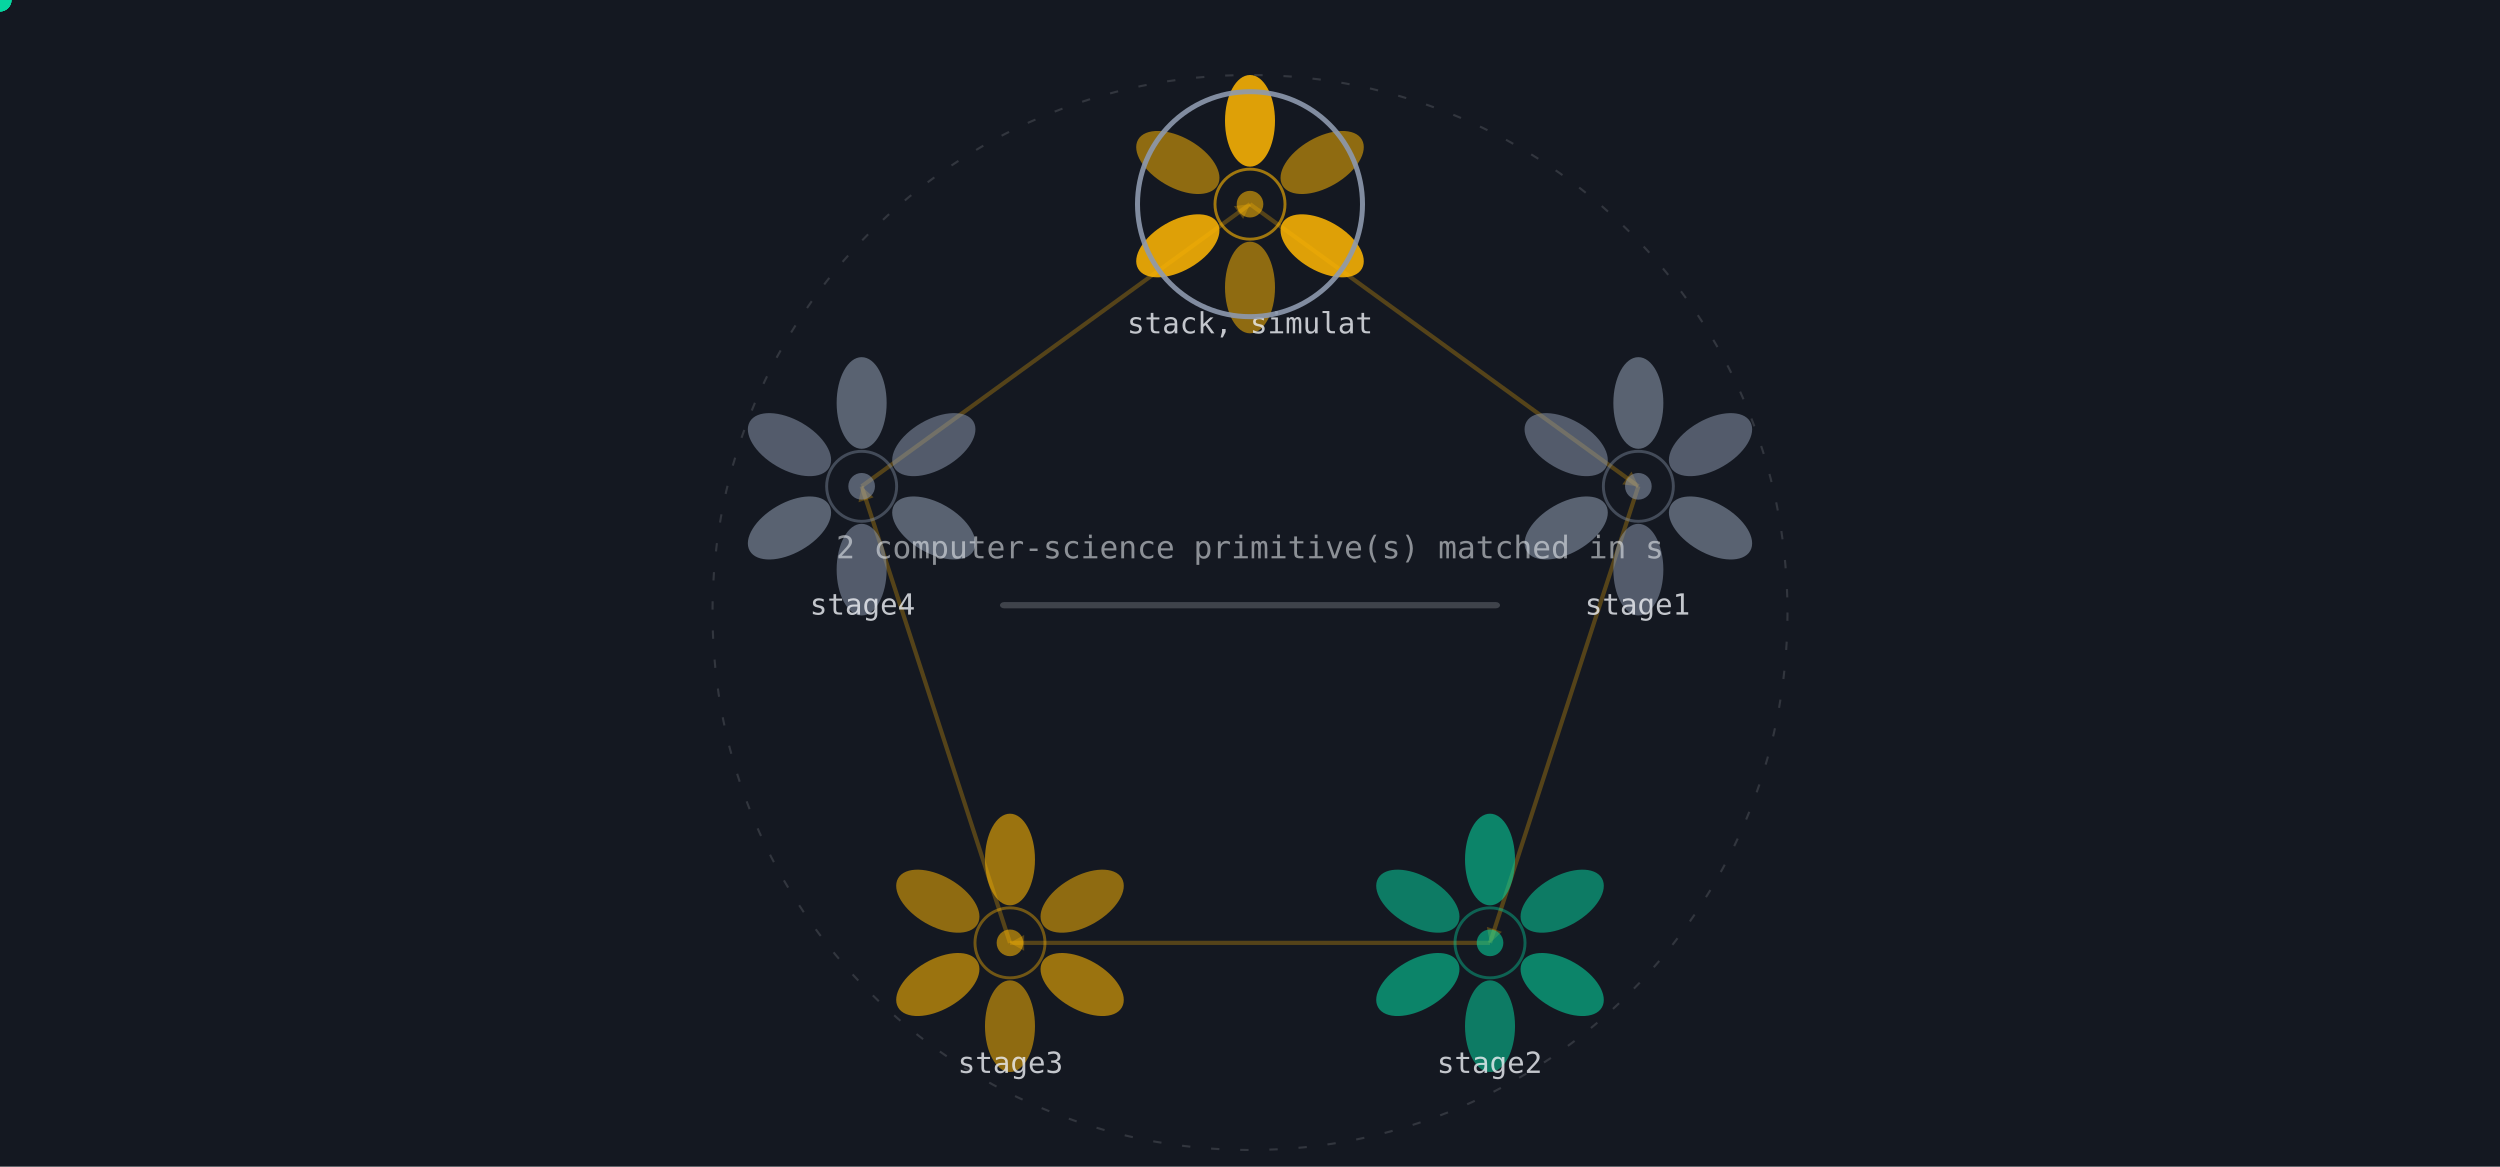
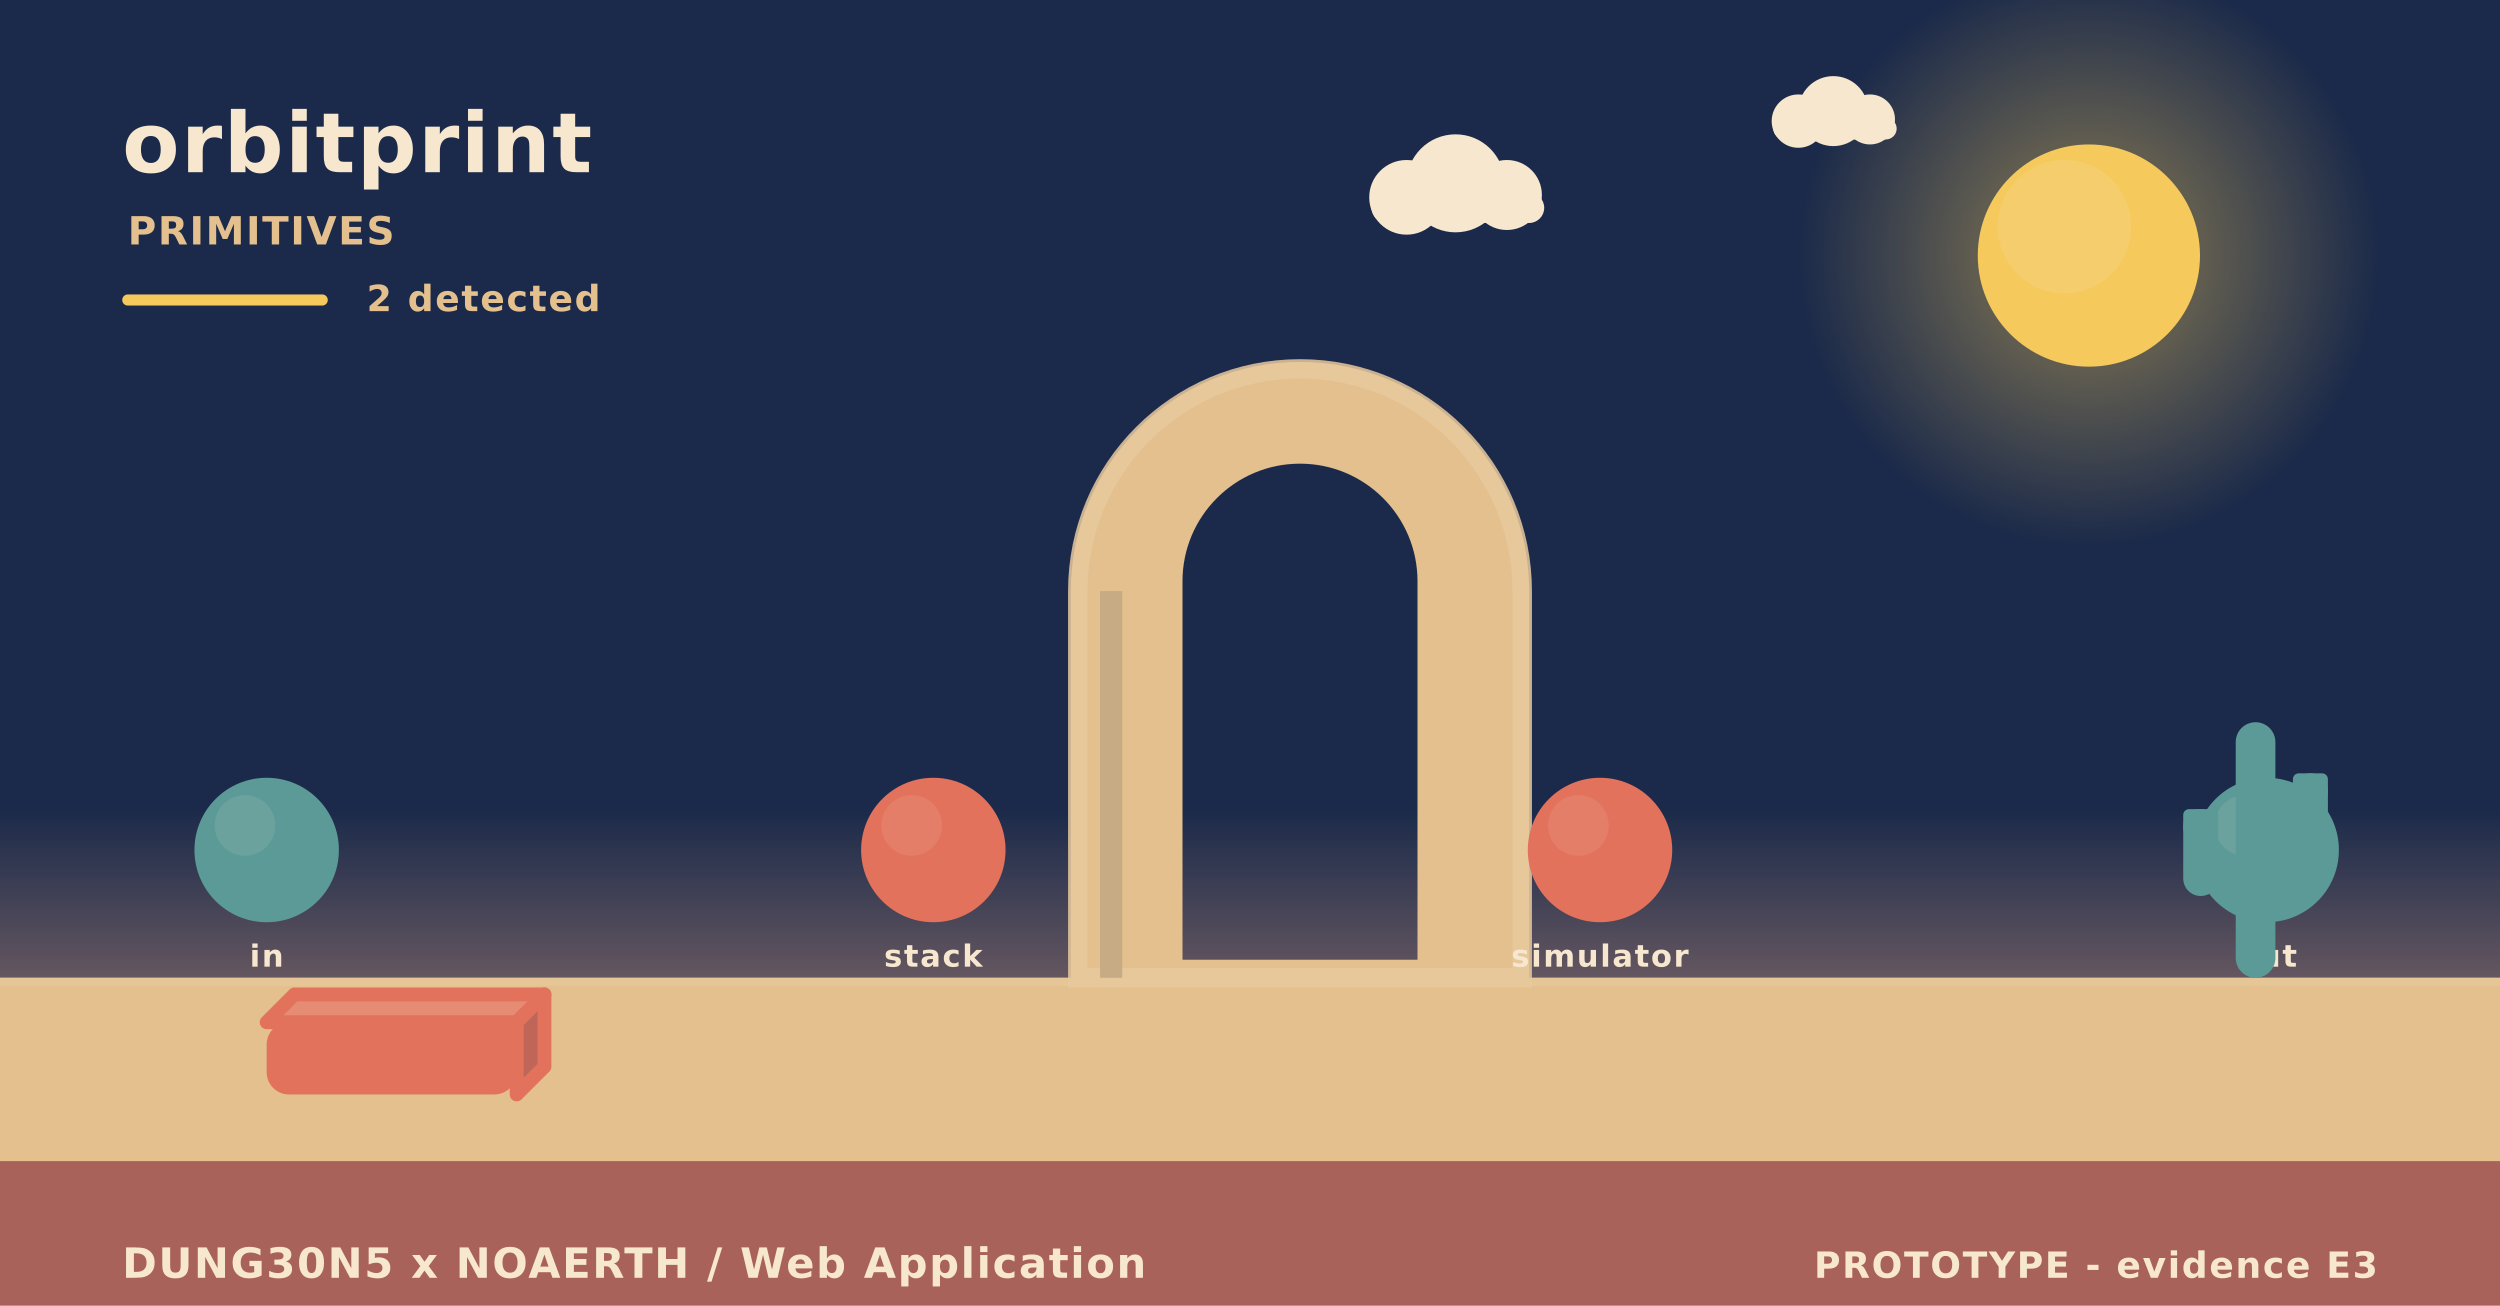
- <svg xmlns="http://www.w3.org/2000/svg" viewBox="0 0 1200 560" width="1200" height="560" role="img" aria-label="orbitprint state machine">
-   <rect width="1200" height="560" fill="#141821" />
-   <defs>
-     <linearGradient id="gs" x1="0" y1="0" x2="1" y2="1">
-       <stop offset="0%" stop-color="#ffb703" />
-       <stop offset="100%" stop-color="#8d99ae" />
-     </linearGradient>
-   </defs>
-   <circle cx="600.00" cy="294.00" r="258.00" fill="none" stroke="rgba(238,241,246,0.140)" stroke-width="1.00" opacity="1.00" stroke-dasharray="4 10" />
-   <line x1="600.00" y1="98.00" x2="786.41" y2="233.43" stroke="rgba(255,183,3,0.500)" stroke-width="2.00" opacity="0.55" />
-   <polygon points="786.41,233.43 783.14,226.36 778.67,232.51" fill="rgba(255,183,3,0.500)" opacity="0.55" />
-   <g opacity="0.9">
-     <circle cx="0.00" cy="0.00" r="5.50" fill="#06d6a0" opacity="1.00" />
-     <animateTransform attributeName="transform" type="translate" values="600.00,98.00 786.41,233.43" dur="4.6s" begin="0.0s" repeatCount="indefinite" />
-     <animateTransform attributeName="transform" type="translate" values="786.41,233.43 600.00,98.00" dur="4.6s" begin="2.3s" repeatCount="indefinite" />
+ <svg xmlns="http://www.w3.org/2000/svg" width="900" height="470" viewBox="0 0 900 470" role="img" aria-label="orbitprint - how it behaves">
+   <linearGradient id="skys" x1="0" y1="0" x2="0" y2="1">
+     <stop offset="0" stop-color="#1b2a4a" />
+     <stop offset="0.62" stop-color="#1b2a4a" />
+     <stop offset="1" stop-color="#f3ad8a" />
+   </linearGradient>
+   <rect width="900" height="470" fill="url(#skys)" />
+   <radialGradient id="suns">
+     <stop offset="0.35" stop-color="#f5c95c" stop-opacity="0.34" />
+     <stop offset="1" stop-color="#f5c95c" stop-opacity="0" />
+   </radialGradient>
+   <circle cx="752" cy="92" r="104" fill="url(#suns)" />
+   <circle cx="752" cy="92" r="40" fill="#f5c95c" />
+   <circle cx="743.2" cy="81.6" r="24" fill="#f5d27e" opacity="0.5" />
+   <g>
+     <circle cx="524" cy="66" r="17.64" fill="#f6e7ce" />
+     <circle cx="506.36" cy="71.04" r="13.44" fill="#f6e7ce" />
+     <circle cx="542.48" cy="70.2" r="12.6" fill="#f6e7ce" />
+     <rect x="493.76" y="69.36" width="62.16" height="10.92" rx="5.46" fill="#f6e7ce" />
+     <animateTransform attributeName="transform" type="translate" values="0 0;24 0;0 0" dur="36s" begin="0s" repeatCount="indefinite" />
  </g>
-   <line x1="786.41" y1="233.43" x2="715.21" y2="452.57" stroke="rgba(255,183,3,0.500)" stroke-width="2.00" opacity="0.55" />
-   <polygon points="715.21,452.57 720.92,447.27 713.69,444.93" fill="rgba(255,183,3,0.500)" opacity="0.55" />
-   <g opacity="0.9">
-     <circle cx="0.00" cy="0.00" r="5.50" fill="#06d6a0" opacity="1.00" />
-     <animateTransform attributeName="transform" type="translate" values="786.41,233.43 715.21,452.57" dur="4.6s" begin="0.92s" repeatCount="indefinite" />
-     <animateTransform attributeName="transform" type="translate" values="715.21,452.57 786.41,233.43" dur="4.6s" begin="3.22s" repeatCount="indefinite" />
+   <g>
+     <circle cx="660" cy="40" r="12.6" fill="#f6e7ce" />
+     <circle cx="647.4" cy="43.6" r="9.6" fill="#f6e7ce" />
+     <circle cx="673.2" cy="43" r="9" fill="#f6e7ce" />
+     <rect x="638.4" y="42.4" width="44.4" height="7.8" rx="3.9" fill="#f6e7ce" />
+     <animateTransform attributeName="transform" type="translate" values="0 0;-18 0;0 0" dur="46s" begin="3s" repeatCount="indefinite" />
  </g>
-   <line x1="715.21" y1="452.57" x2="484.79" y2="452.57" stroke="rgba(255,183,3,0.500)" stroke-width="2.00" opacity="0.55" />
-   <polygon points="484.79,452.57 491.59,456.37 491.59,448.77" fill="rgba(255,183,3,0.500)" opacity="0.55" />
-   <g opacity="0.9">
-     <circle cx="0.00" cy="0.00" r="5.50" fill="#06d6a0" opacity="1.00" />
-     <animateTransform attributeName="transform" type="translate" values="715.21,452.57 484.79,452.57" dur="4.6s" begin="1.84s" repeatCount="indefinite" />
-     <animateTransform attributeName="transform" type="translate" values="484.79,452.57 715.21,452.57" dur="4.6s" begin="4.14s" repeatCount="indefinite" />
+   <rect x="0" y="352" width="900" height="118" fill="#e3c08d" />
+   <rect x="0" y="352" width="900" height="3" fill="#e6c596" />
+   <text x="44" y="62" font-family="Verdana,DejaVu Sans,sans-serif" font-size="30" font-weight="700" letter-spacing="0.6" fill="#f6e7ce" text-anchor="start">orbitprint</text>
+   <text x="46" y="88" font-family="Verdana,DejaVu Sans,sans-serif" font-size="14" font-weight="700" letter-spacing="0.6" fill="#e3c08d" text-anchor="start">PRIMITIVES</text>
+   <rect x="44" y="106" width="74" height="4" rx="2" fill="#f5c95c" />
+   <text x="132" y="112" font-family="Verdana,DejaVu Sans,sans-serif" font-size="13" font-weight="700" letter-spacing="0.6" fill="#e3c08d" text-anchor="start">2 detected</text>
+   <path d="M388,352 L388,212.8 A80,80 0 0 1 548,212.8 L548,352 Z M423.2,348 L423.2,209.22 A44.8,44.8 0 0 1 512.8,209.22 L512.8,348 Z" fill="#e3c08d" fill-rule="evenodd" stroke="#e3c08d" stroke-width="5" stroke-linejoin="round" />
+   <path d="M388,352 L388,212.8 A80,80 0 0 1 548,212.8 L548,352 Z" fill="none" stroke="#e8c99d" stroke-width="7" stroke-linecap="round" opacity="0.85" />
+   <rect x="396" y="212.8" width="8" height="139.2" fill="#c7ab84" />
+   <circle cx="96" cy="306" r="26" fill="#5b9a97" />
+   <circle cx="88.2" cy="297.16" r="10.92" fill="#7aa9a2" opacity="0.55" />
+   <text x="96" y="348" font-family="Verdana,DejaVu Sans,sans-serif" font-size="11" font-weight="700" letter-spacing="0.6" fill="#f6e7ce" text-anchor="middle">in</text>
+   <g>
+     <circle cx="336" cy="306" r="26" fill="#e2725b" />
+     <circle cx="328.2" cy="297.16" r="10.92" fill="#e68972" opacity="0.55" />
+     <animate attributeName="opacity" values="0.8;1;0.8" dur="4.6s" begin="0s" repeatCount="indefinite" />
  </g>
-   <line x1="484.79" y1="452.57" x2="413.59" y2="233.43" stroke="rgba(255,183,3,0.500)" stroke-width="2.00" opacity="0.55" />
-   <polygon points="413.59,233.43 412.08,241.07 419.31,238.73" fill="rgba(255,183,3,0.500)" opacity="0.55" />
-   <g opacity="0.9">
-     <circle cx="0.00" cy="0.00" r="5.50" fill="#06d6a0" opacity="1.00" />
-     <animateTransform attributeName="transform" type="translate" values="484.79,452.57 413.59,233.43" dur="4.6s" begin="2.76s" repeatCount="indefinite" />
-     <animateTransform attributeName="transform" type="translate" values="413.59,233.43 484.79,452.57" dur="4.6s" begin="5.06s" repeatCount="indefinite" />
+   <text x="336" y="348" font-family="Verdana,DejaVu Sans,sans-serif" font-size="11" font-weight="700" letter-spacing="0.6" fill="#f6e7ce" text-anchor="middle">stack</text>
+   <g>
+     <circle cx="576" cy="306" r="26" fill="#e2725b" />
+     <circle cx="568.2" cy="297.16" r="10.92" fill="#e68972" opacity="0.55" />
+     <animate attributeName="opacity" values="0.8;1;0.8" dur="5.2s" begin="0s" repeatCount="indefinite" />
  </g>
-   <line x1="413.59" y1="233.43" x2="600.00" y2="98.00" stroke="rgba(255,183,3,0.500)" stroke-width="2.00" opacity="0.55" />
-   <polygon points="600.00,98.00 592.27,98.92 596.73,105.07" fill="rgba(255,183,3,0.500)" opacity="0.55" />
-   <g opacity="0.9">
-     <circle cx="0.00" cy="0.00" r="5.50" fill="#06d6a0" opacity="1.00" />
-     <animateTransform attributeName="transform" type="translate" values="413.59,233.43 600.00,98.00" dur="4.6s" begin="3.68s" repeatCount="indefinite" />
-     <animateTransform attributeName="transform" type="translate" values="600.00,98.00 413.59,233.43" dur="4.6s" begin="5.98s" repeatCount="indefinite" />
-   </g>
-   <ellipse cx="600.00" cy="58.00" rx="12.00" ry="22.00" fill="rgba(255,183,3,0.900)" opacity="0.95" transform="rotate(0.0 600.00 58.00)" />
-   <ellipse cx="634.64" cy="78.00" rx="12.00" ry="22.00" fill="rgba(255,183,3,0.550)" opacity="0.95" transform="rotate(60.0 634.64 78.00)" />
-   <ellipse cx="634.64" cy="118.00" rx="12.00" ry="22.00" fill="rgba(255,183,3,0.900)" opacity="0.95" transform="rotate(120.0 634.64 118.00)" />
-   <ellipse cx="600.00" cy="138.00" rx="12.00" ry="22.00" fill="rgba(255,183,3,0.550)" opacity="0.95" transform="rotate(180.0 600.00 138.00)" />
-   <ellipse cx="565.36" cy="118.00" rx="12.00" ry="22.00" fill="rgba(255,183,3,0.900)" opacity="0.95" transform="rotate(240.0 565.36 118.00)" />
-   <ellipse cx="565.36" cy="78.00" rx="12.00" ry="22.00" fill="rgba(255,183,3,0.550)" opacity="0.95" transform="rotate(300.0 565.36 78.00)" />
-   <circle cx="600.00" cy="98.00" r="16.80" fill="none" stroke="rgba(255,183,3,0.900)" stroke-width="1.40" opacity="0.66" />
-   <circle cx="600.00" cy="98.00" r="6.40" fill="rgba(255,183,3,0.550)" opacity="1.00" />
-   <text x="600" y="160" font-family="ui-monospace,Menlo,monospace" font-size="14" fill="rgba(238,241,246,0.800)" text-anchor="middle">stack, simulat</text>
-   <g>
-     <circle cx="600.00" cy="98.00" r="54.00" fill="none" stroke="#8d99ae" stroke-width="2.40" opacity="0.90" />
-     <animate attributeName="opacity" values="0.25;1.0;0.25" dur="9.2s" begin="0.0s" repeatCount="indefinite" />
-   </g>
-   <ellipse cx="786.41" cy="193.43" rx="12.00" ry="22.00" fill="rgba(141,153,174,0.600)" opacity="0.95" transform="rotate(0.0 786.41 193.43)" />
-   <ellipse cx="821.05" cy="213.43" rx="12.00" ry="22.00" fill="rgba(141,153,174,0.550)" opacity="0.95" transform="rotate(60.0 821.05 213.43)" />
-   <ellipse cx="821.05" cy="253.43" rx="12.00" ry="22.00" fill="rgba(141,153,174,0.600)" opacity="0.95" transform="rotate(120.0 821.05 253.43)" />
-   <ellipse cx="786.41" cy="273.43" rx="12.00" ry="22.00" fill="rgba(141,153,174,0.550)" opacity="0.95" transform="rotate(180.0 786.41 273.43)" />
-   <ellipse cx="751.77" cy="253.43" rx="12.00" ry="22.00" fill="rgba(141,153,174,0.600)" opacity="0.95" transform="rotate(240.0 751.77 253.43)" />
-   <ellipse cx="751.77" cy="213.43" rx="12.00" ry="22.00" fill="rgba(141,153,174,0.550)" opacity="0.95" transform="rotate(300.0 751.77 213.43)" />
-   <circle cx="786.41" cy="233.43" r="16.80" fill="none" stroke="rgba(141,153,174,0.600)" stroke-width="1.40" opacity="0.66" />
-   <circle cx="786.41" cy="233.43" r="6.40" fill="rgba(141,153,174,0.550)" opacity="1.00" />
-   <text x="786" y="295" font-family="ui-monospace,Menlo,monospace" font-size="14" fill="rgba(238,241,246,0.800)" text-anchor="middle">stage1</text>
-   <ellipse cx="715.21" cy="412.57" rx="12.00" ry="22.00" fill="rgba(6,214,160,0.600)" opacity="0.95" transform="rotate(0.0 715.21 412.57)" />
-   <ellipse cx="749.85" cy="432.57" rx="12.00" ry="22.00" fill="rgba(6,214,160,0.550)" opacity="0.95" transform="rotate(60.0 749.85 432.57)" />
-   <ellipse cx="749.85" cy="472.57" rx="12.00" ry="22.00" fill="rgba(6,214,160,0.600)" opacity="0.95" transform="rotate(120.0 749.85 472.57)" />
-   <ellipse cx="715.21" cy="492.57" rx="12.00" ry="22.00" fill="rgba(6,214,160,0.550)" opacity="0.95" transform="rotate(180.0 715.21 492.57)" />
-   <ellipse cx="680.56" cy="472.57" rx="12.00" ry="22.00" fill="rgba(6,214,160,0.600)" opacity="0.95" transform="rotate(240.0 680.56 472.57)" />
-   <ellipse cx="680.56" cy="432.57" rx="12.00" ry="22.00" fill="rgba(6,214,160,0.550)" opacity="0.95" transform="rotate(300.0 680.56 432.57)" />
-   <circle cx="715.21" cy="452.57" r="16.80" fill="none" stroke="rgba(6,214,160,0.600)" stroke-width="1.40" opacity="0.66" />
-   <circle cx="715.21" cy="452.57" r="6.40" fill="rgba(6,214,160,0.550)" opacity="1.00" />
-   <text x="715" y="515" font-family="ui-monospace,Menlo,monospace" font-size="14" fill="rgba(238,241,246,0.800)" text-anchor="middle">stage2</text>
-   <ellipse cx="484.79" cy="412.57" rx="12.00" ry="22.00" fill="rgba(255,183,3,0.600)" opacity="0.95" transform="rotate(0.0 484.79 412.57)" />
-   <ellipse cx="519.44" cy="432.57" rx="12.00" ry="22.00" fill="rgba(255,183,3,0.550)" opacity="0.95" transform="rotate(60.0 519.44 432.57)" />
-   <ellipse cx="519.44" cy="472.57" rx="12.00" ry="22.00" fill="rgba(255,183,3,0.600)" opacity="0.95" transform="rotate(120.0 519.44 472.57)" />
-   <ellipse cx="484.79" cy="492.57" rx="12.00" ry="22.00" fill="rgba(255,183,3,0.550)" opacity="0.95" transform="rotate(180.0 484.79 492.57)" />
-   <ellipse cx="450.15" cy="472.57" rx="12.00" ry="22.00" fill="rgba(255,183,3,0.600)" opacity="0.95" transform="rotate(240.0 450.15 472.57)" />
-   <ellipse cx="450.15" cy="432.57" rx="12.00" ry="22.00" fill="rgba(255,183,3,0.550)" opacity="0.95" transform="rotate(300.0 450.15 432.57)" />
-   <circle cx="484.79" cy="452.57" r="16.80" fill="none" stroke="rgba(255,183,3,0.600)" stroke-width="1.40" opacity="0.66" />
-   <circle cx="484.79" cy="452.57" r="6.40" fill="rgba(255,183,3,0.550)" opacity="1.00" />
-   <text x="485" y="515" font-family="ui-monospace,Menlo,monospace" font-size="14" fill="rgba(238,241,246,0.800)" text-anchor="middle">stage3</text>
-   <ellipse cx="413.59" cy="193.43" rx="12.00" ry="22.00" fill="rgba(141,153,174,0.600)" opacity="0.95" transform="rotate(0.0 413.59 193.43)" />
-   <ellipse cx="448.23" cy="213.43" rx="12.00" ry="22.00" fill="rgba(141,153,174,0.550)" opacity="0.95" transform="rotate(60.0 448.23 213.43)" />
-   <ellipse cx="448.23" cy="253.43" rx="12.00" ry="22.00" fill="rgba(141,153,174,0.600)" opacity="0.95" transform="rotate(120.0 448.23 253.43)" />
-   <ellipse cx="413.59" cy="273.43" rx="12.00" ry="22.00" fill="rgba(141,153,174,0.550)" opacity="0.95" transform="rotate(180.0 413.59 273.43)" />
-   <ellipse cx="378.95" cy="253.43" rx="12.00" ry="22.00" fill="rgba(141,153,174,0.600)" opacity="0.95" transform="rotate(240.0 378.95 253.43)" />
-   <ellipse cx="378.95" cy="213.43" rx="12.00" ry="22.00" fill="rgba(141,153,174,0.550)" opacity="0.95" transform="rotate(300.0 378.95 213.43)" />
-   <circle cx="413.59" cy="233.43" r="16.80" fill="none" stroke="rgba(141,153,174,0.600)" stroke-width="1.40" opacity="0.66" />
-   <circle cx="413.59" cy="233.43" r="6.40" fill="rgba(141,153,174,0.550)" opacity="1.00" />
-   <text x="414" y="295" font-family="ui-monospace,Menlo,monospace" font-size="14" fill="rgba(238,241,246,0.800)" text-anchor="middle">stage4</text>
-   <rect x="480.00" y="289.00" width="240.00" height="3.00" rx="2.00" fill="rgba(238,241,246,0.200)" opacity="1.00" />
-   <text x="600" y="268" font-family="ui-monospace,Menlo,monospace" font-size="15" fill="rgba(238,241,246,0.550)" text-anchor="middle">2 computer-science primitive(s) matched in s</text>
+   <text x="576" y="348" font-family="Verdana,DejaVu Sans,sans-serif" font-size="11" font-weight="700" letter-spacing="0.6" fill="#f6e7ce" text-anchor="middle">simulator</text>
+   <circle cx="816" cy="306" r="26" fill="#5b9a97" />
+   <circle cx="808.2" cy="297.16" r="10.92" fill="#7aa9a2" opacity="0.55" />
+   <text x="816" y="348" font-family="Verdana,DejaVu Sans,sans-serif" font-size="11" font-weight="700" letter-spacing="0.6" fill="#f6e7ce" text-anchor="middle">out</text>
+   <path d="M96,368 L186,368 L196,358 L106,358 Z" fill="#e68c74" stroke="#e2725b" stroke-width="5" stroke-linejoin="round" />
+   <path d="M186,368 L196,358 L196,384 L186,394 Z" fill="#c06658" stroke="#e2725b" stroke-width="5" stroke-linejoin="round" />
+   <rect x="96" y="368" width="90" height="26" rx="8" fill="#e2725b" />
+   <rect x="804.86" y="260" width="14.28" height="92" rx="7.14" fill="#5b9a97" />
+   <rect x="785.96" y="291.28" width="12.6" height="31.28" rx="6.3" fill="#5b9a97" />
+   <rect x="785.96" y="291.28" width="12.6" height="9.2" rx="2.1" fill="#5b9a97" />
+   <rect x="825.44" y="278.4" width="12.6" height="31.28" rx="6.3" fill="#5b9a97" />
+   <rect x="825.44" y="278.4" width="12.6" height="9.2" rx="2.1" fill="#5b9a97" />
+   <rect x="0" y="418" width="900" height="52" rx="0" fill="#a65c56" opacity="0.94" />
+   <text x="44" y="460" font-family="Verdana,DejaVu Sans,sans-serif" font-size="15" font-weight="700" letter-spacing="0.6" fill="#f6e7ce" text-anchor="start">DUNG30N5 x NOAERTH  /  Web Application</text>
+   <text x="856" y="460" font-family="Verdana,DejaVu Sans,sans-serif" font-size="13" font-weight="700" letter-spacing="0.6" fill="#f6e7ce" text-anchor="end">PROTOTYPE  -  evidence E3</text>
</svg>
